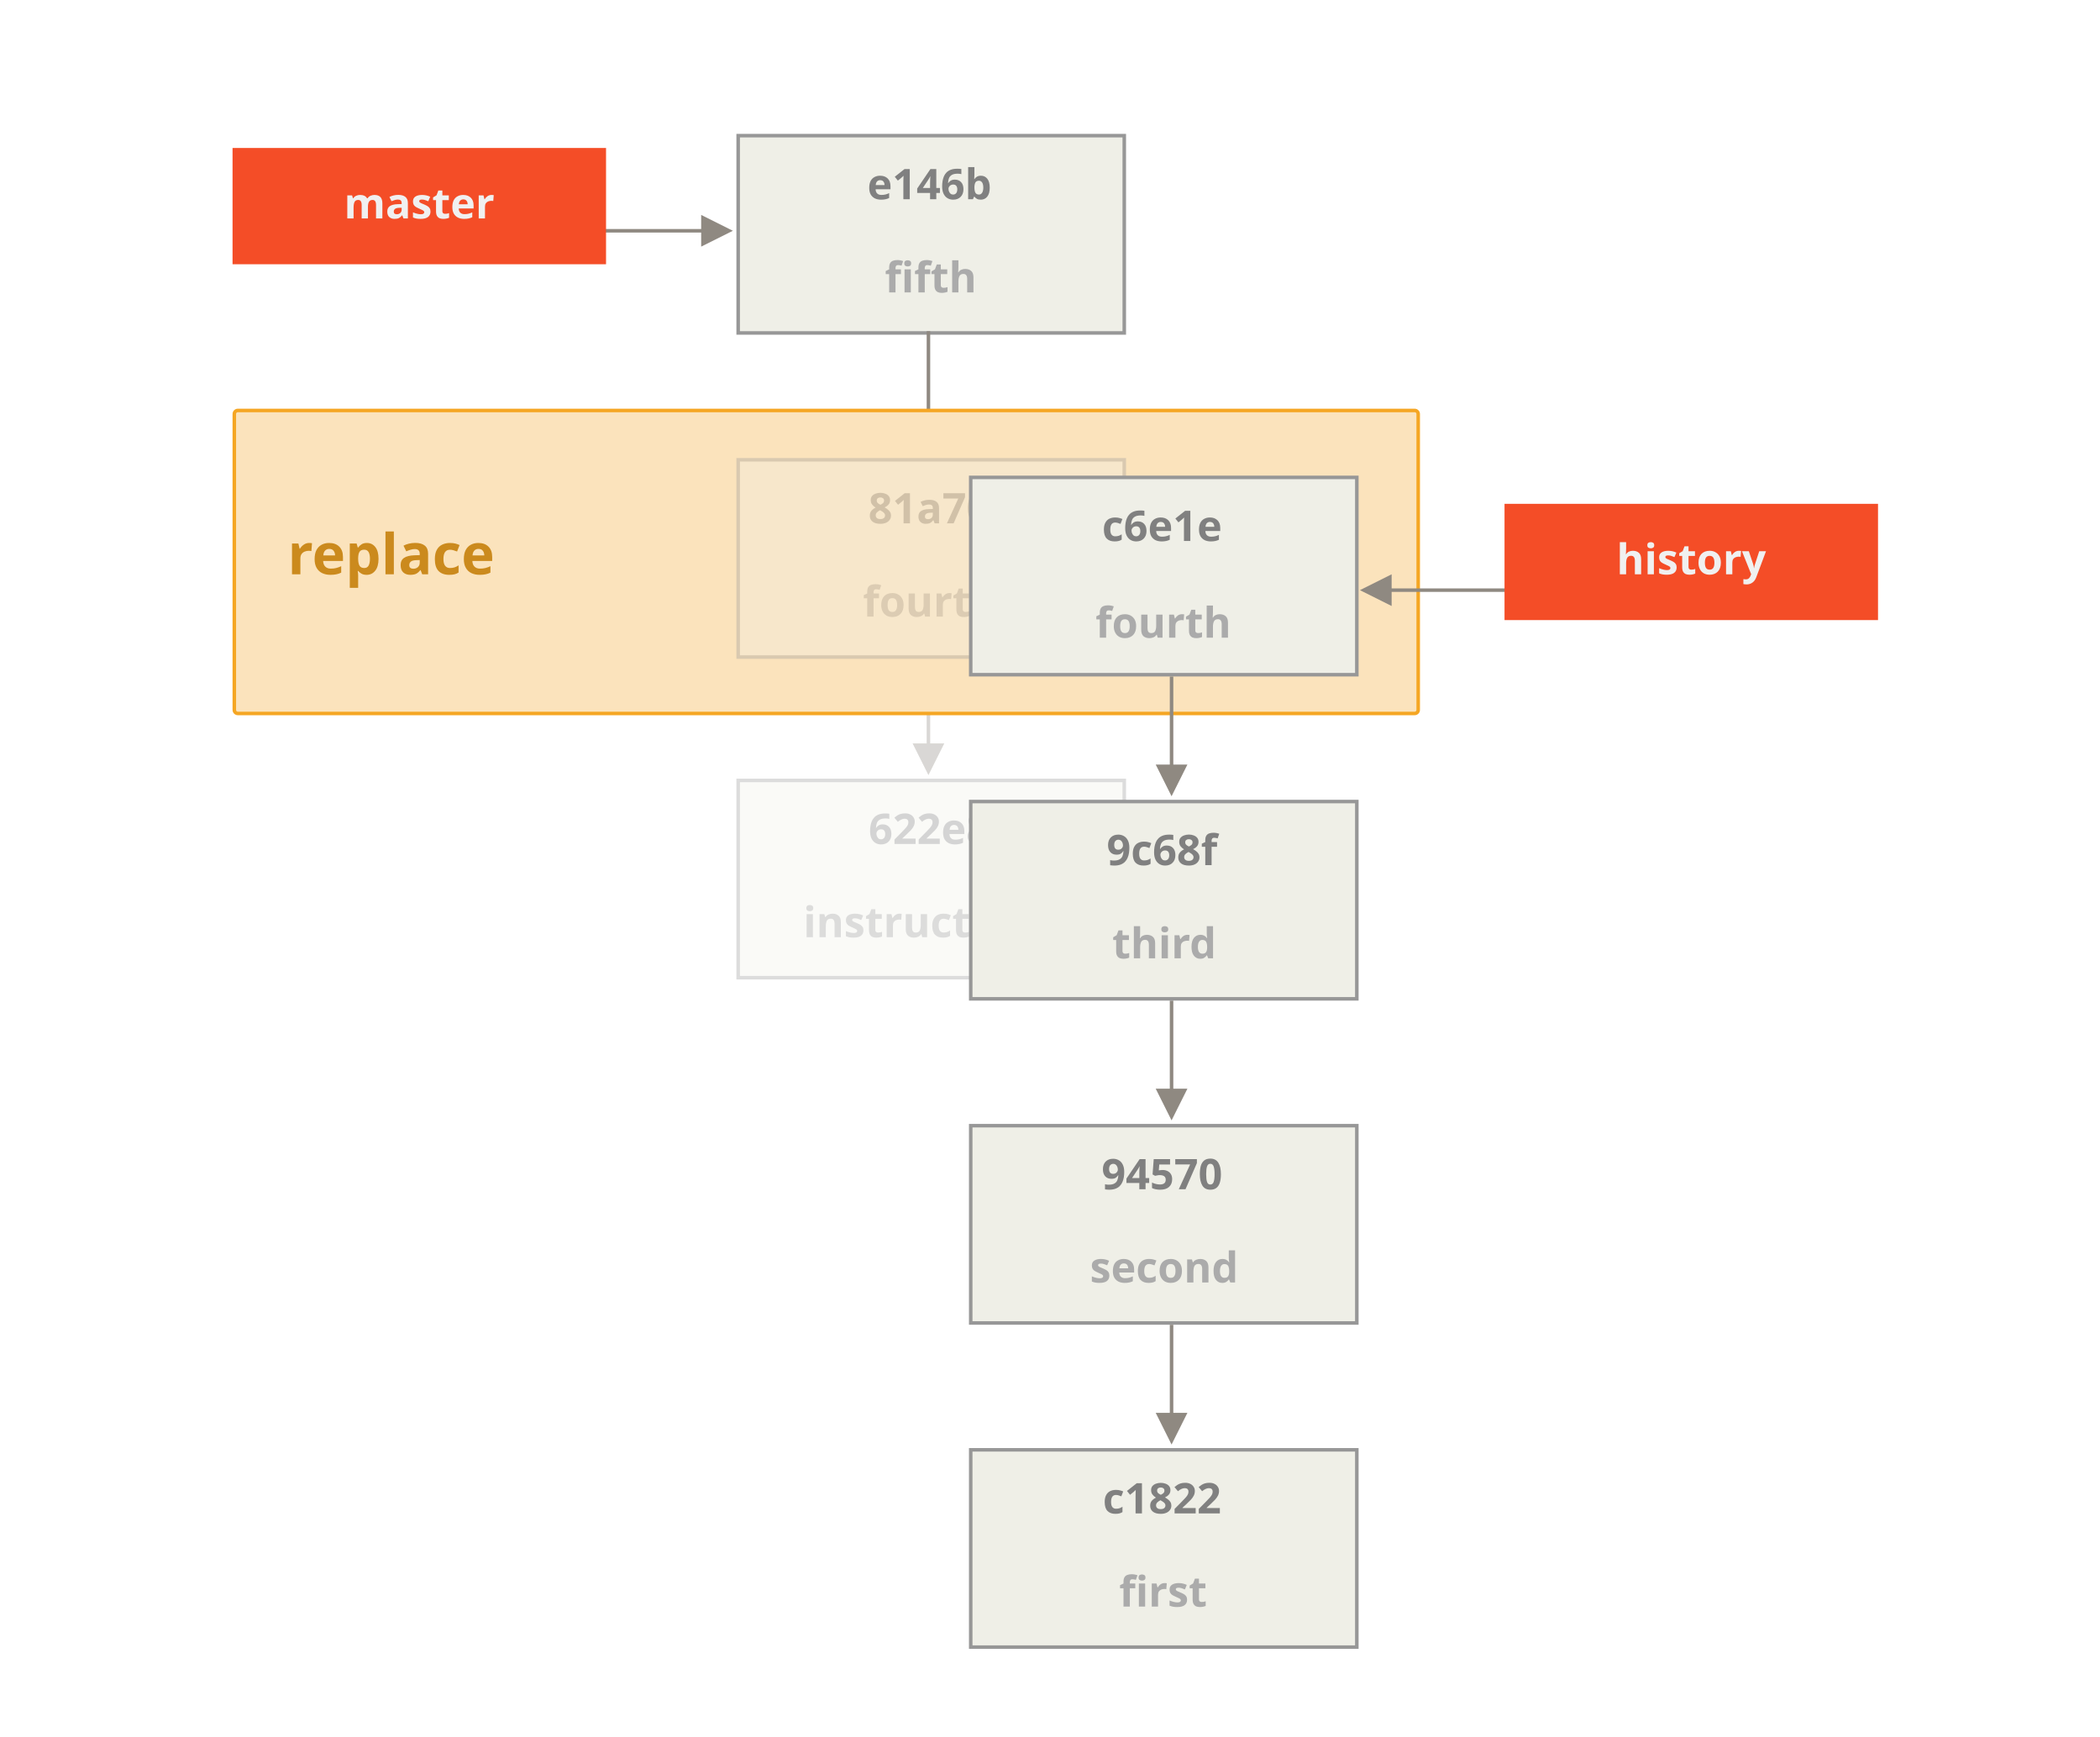
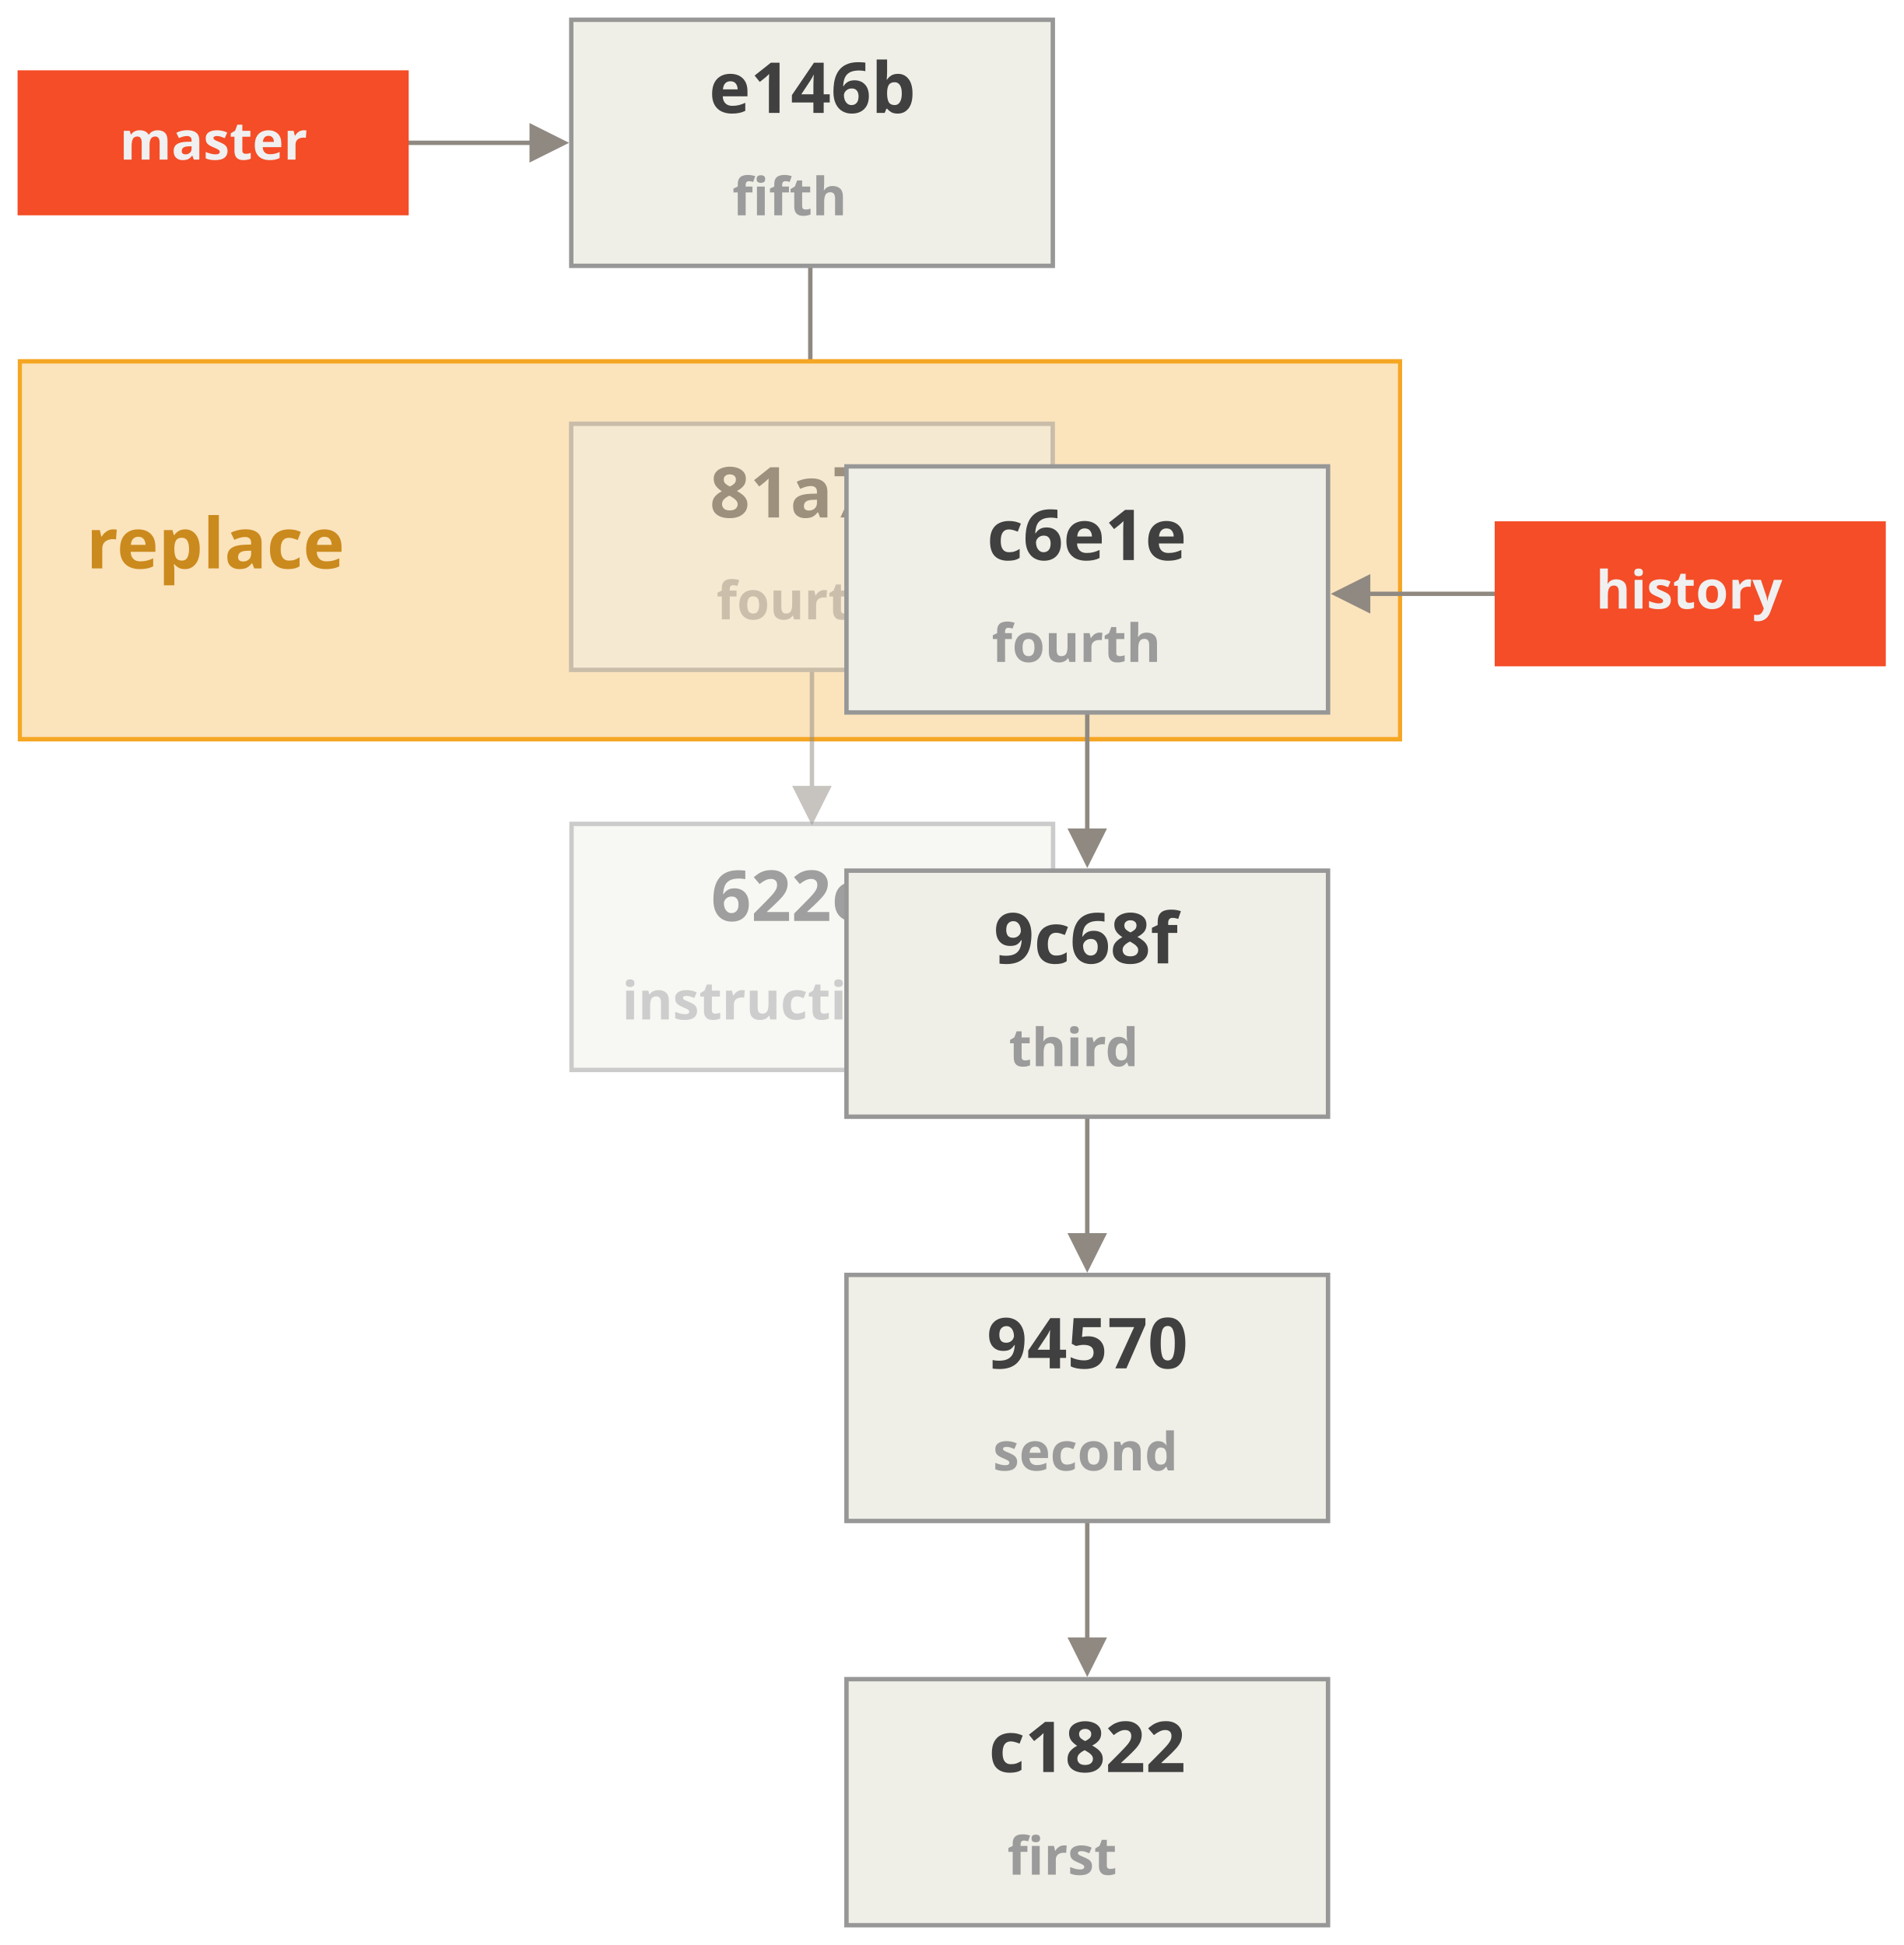
- <svg xmlns="http://www.w3.org/2000/svg" id="svg15673" version="1.1" viewBox="0 0 596 493">
-   <g id="replace5" fill="none" fill-rule="evenodd">
-     <path id="fourth-A-line" d="m263 211v-25h1v25h4l-4.5 9-4.5-9h4z" fill="#8F8981" fill-rule="nonzero" opacity=".337" />
-     <g id="other-(2-line)" transform="translate(209 38)" stroke="#979797">
-       <rect id="Rectangle-2" x=".5" y=".5" width="109.58" height="56" fill="#EFEFE7" fill-rule="evenodd" />
-       <text id="master-4" fill="#979797" font-family="Source Code Pro" font-size="12px" font-weight="700" stroke="none" text-anchor="middle">
-         <tspan id="tspan15572" x="54.79" y="18.547" fill="#808080">e146b</tspan>
-       </text>
-     </g>
-     <text id="fifth" transform="translate(96.156)" font-size="12px" font-weight="700" style="fill:#ababab;font-family:'Source Code Pro';font-size:12px;font-weight:700;text-anchor:middle">
-       <tspan id="tspan15576" x="168" y="83" style="fill:#ababab">fifth</tspan>
-     </text>
-     <path id="Line-7" d="m263 119v-25h1v25h4l-4.5 9-4.5-9h4z" fill="#8F8981" fill-rule="nonzero" />
-     <rect id="Rectangle-10" x="66.5" y="116.5" width="336" height="86" rx="1" fill="#FBE3BC" stroke="#F5A623" />
-     <text id="replace" transform="translate(-57)" font-size="12px" font-weight="700" style="fill:#cb8a1d;font-family:'Source Code Pro';font-size:12px;font-weight:700;text-anchor:middle">
-       <tspan id="tspan15581" x="168" y="163" style="fill:#cb8a1d;font-size:16px">replace</tspan>
-     </text>
-     <g id="fourth-commit-B" transform="translate(209 130)" opacity=".337" stroke="#979797">
-       <rect id="rect15584" x=".5" y=".5" width="109.58" height="56" fill="#EFEFE7" />
-       <text id="text15588" fill="#979797" font-family="Source Code Pro" font-size="12px" font-weight="700" stroke="none" text-anchor="middle">
-         <tspan id="tspan15586" x="54.79" y="18.547" fill="#808080">81a70</tspan>
-       </text>
-     </g>
-     <text id="fourth" transform="translate(96.156)" font-size="12px" font-weight="700" style="fill-opacity:.7;fill:#d1c1a8;font-family:'Source Code Pro';font-size:12px;font-weight:700;text-anchor:middle">
-       <tspan id="tspan15591" x="168" y="175" style="fill-opacity:.7;fill:#d1c1a8">fourth</tspan>
-     </text>
-     <path id="Line-3" d="m332 217v-25h1v25h4l-4.5 9-4.5-9h4z" fill="#8F8981" fill-rule="nonzero" />
-     <path id="Line-4" d="m332 309v-25h1v25h4l-4.5 9-4.5-9h4z" fill="#8F8981" fill-rule="nonzero" />
-     <g id="instr-commit" transform="translate(209 221)" opacity=".337" stroke="#979797">
-       <rect id="rect15599" x=".5" y=".5" width="109.58" height="56" fill="#EFEFE7" />
-       <text id="text15603" fill="#979797" font-family="Source Code Pro" font-size="12px" font-weight="700" stroke="none" text-anchor="middle">
-         <tspan id="tspan15601" x="54.79" y="18.547" fill="#808080">622e8</tspan>
-       </text>
-     </g>
-     <g id="g15612" transform="translate(275 135)" stroke="#979797">
-       <rect id="rect15606" x=".5" y=".5" width="109.58" height="56" fill="#EFEFE7" fill-rule="evenodd" />
-       <text id="text15610" fill="#979797" font-family="Source Code Pro" font-size="12px" font-weight="700" stroke="none" text-anchor="middle">
-         <tspan id="tspan15608" x="54.79" y="18.547" fill="#808080">c6e1e</tspan>
-       </text>
-     </g>
-     <text id="instructions" transform="translate(96.174)" font-size="12px" font-weight="700" style="fill-opacity:.8;fill:#d4d4d4;font-family:'Source Code Pro';font-size:12px;font-weight:700;text-anchor:middle">
-       <tspan id="tspan15614" x="168" y="266" style="fill-opacity:.8;fill:#d4d4d4">instructions</tspan>
-     </text>
-     <g id="g15623" transform="translate(275 227)" stroke="#979797">
-       <rect id="rect15617" x=".5" y=".5" width="109.58" height="56" fill="#EFEFE7" fill-rule="evenodd" />
-       <text id="text15621" fill="#979797" font-family="Source Code Pro" font-size="12px" font-weight="700" stroke="none" text-anchor="middle">
-         <tspan id="tspan15619" x="54.79" y="18.547" fill="#808080">9c68f</tspan>
-       </text>
-     </g>
-     <g id="g15631" transform="translate(275 319)" stroke="#979797">
-       <rect id="rect15625" x=".5" y=".5" width="109.58" height="56" fill="#EFEFE7" fill-rule="evenodd" />
-       <text id="text15629" fill="#979797" font-family="Source Code Pro" font-size="12px" font-weight="700" stroke="none" text-anchor="middle">
-         <tspan id="tspan15627" x="54.79" y="18.547" fill="#808080">94570</tspan>
-       </text>
-     </g>
-     <text id="second" transform="translate(162.4)" font-size="12px" font-weight="700" style="fill:#ababab;font-family:'Source Code Pro';font-size:12px;font-weight:700;text-anchor:middle">
-       <tspan id="tspan15633" x="168" y="364" style="fill:#ababab">second</tspan>
-     </text>
-     <path id="second-line" d="m332 401v-25h1v25h4l-4.5 9-4.5-9h4z" fill="#8F8981" fill-rule="nonzero" />
-     <path id="master-line" d="m199 66h-114v-1h114v-4l9 4.5-9 4.5v-4z" fill="#8F8981" fill-rule="nonzero" />
-     <path id="master-line-2" d="m394.96 167h39.043v1h-39.043v4l-9-4.5 9-4.5v4z" fill="#8F8981" fill-rule="nonzero" />
-     <g id="ref" transform="translate(66 42)">
-       <rect id="rect15639" width="106" height="33" fill="#F44D27" fill-rule="evenodd" />
-       <text id="master" fill="#979797" font-family="Source Code Pro" font-size="12px" font-weight="700" text-anchor="middle">
-         <tspan id="tspan15641" x="53" y="20" fill="#f0f0f0">master</tspan>
-       </text>
-     </g>
-     <g id="g15651" transform="translate(275 411)" stroke="#979797">
-       <rect id="rect15645" x=".5" y=".5" width="109.58" height="56" fill="#EFEFE7" fill-rule="evenodd" />
-       <text id="text15649" fill="#979797" font-family="Source Code Pro" font-size="12px" font-weight="700" stroke="none" text-anchor="middle">
-         <tspan id="tspan15647" x="54.79" y="18.547" fill="#808080">c1822</tspan>
-       </text>
-     </g>
-     <text id="text15655" transform="translate(162.16)" font-size="12px" font-weight="700" style="fill:#ababab;font-family:'Source Code Pro';font-size:12px;font-weight:700;text-anchor:middle">
-       <tspan id="tspan15653" x="168" y="181" style="fill:#ababab">fourth</tspan>
-     </text>
-     <text id="text15659" transform="translate(162.43)" font-size="12px" font-weight="700" style="fill:#ababab;font-family:'Source Code Pro';font-size:12px;font-weight:700;text-anchor:middle">
-       <tspan id="tspan15657" x="168" y="272" style="fill:#ababab">third</tspan>
-     </text>
-     <text id="first" transform="translate(162.1)" font-size="12px" font-weight="700" style="fill:#ababab;font-family:'Source Code Pro';font-size:12px;font-weight:700;text-anchor:middle">
-       <tspan id="tspan15661" x="168" y="456" style="fill:#ababab">first</tspan>
-     </text>
-     <g id="g15670" transform="translate(427 143)">
-       <rect id="rect15664" width="106" height="33" fill="#F44D27" fill-rule="evenodd" />
-       <text id="text15668" fill="#979797" font-family="Source Code Pro" font-size="12px" font-weight="700" text-anchor="middle">
-         <tspan id="tspan15666" x="53" y="20" fill="#f0f0f0">history</tspan>
-       </text>
+ <svg xmlns="http://www.w3.org/2000/svg" id="svg15673" version="1.1" viewBox="0 0 433.12 442.64">
+   <g id="layer8" transform="translate(-61.978 -34.273)">
+     <g id="g15221">
+       <g id="g13973" transform="translate(23.488 2.7774)">
+         <path id="Line-2-9" transform="matrix(-1 0 0 1 464.98 -.50433)" d="m306 64h31.985v1h-31.985v4l-9-4.5 9-4.5z" style="fill:#8f8981" />
+         <g id="g11991" transform="translate(-301.41,2.5696)">
+           <rect id="rect11909" transform="matrix(.8018 0 0 .70213 343.9 44.926)" width="111" height="47" style="fill-rule:evenodd;fill:#f44d27" />
+           <text id="master-7" transform="translate(333,41)" font-size="12px" font-weight="700" style="fill-rule:evenodd;fill:#979797;font-family:'Source Code Pro';font-size:12px;font-weight:700;text-anchor:middle">
+             <tspan id="tspan11911" x="55.5" y="24.242" style="fill:#f0f0f0">master</tspan>
+           </text>
+         </g>
+       </g>
+       <g id="g14959">
+         <path id="Line-61-2" transform="translate(1.8633 2.7731)" d="m244 118v-27.392h1v27.392h4l-4.5 9-4.5-9z" style="fill:#8f8981" />
+         <g id="g14950">
+           <rect id="Rectangle-2-9-0" transform="translate(191.47 38.273)" x=".5" y=".5" width="109.58" height="56" style="fill-rule:evenodd;fill:#efefe7;stroke:#979797" />
+           <text id="master-4-4-7" transform="translate(192.03 41.422)" font-size="12px" font-weight="700" style="fill-rule:evenodd;fill:#404040;font-family:'Source Code Pro';font-feature-settings:normal;font-size:16px;font-variant-caps:normal;font-variant-ligatures:normal;font-variant-numeric:normal;font-weight:600;text-align:center;text-anchor:middle">
+             <tspan id="tspan11856-3" x="54.79" y="18.547" style="fill:#404040;font-family:'Source Code Pro';font-feature-settings:normal;font-size:16px;font-variant-caps:normal;font-variant-ligatures:normal;font-variant-numeric:normal;font-weight:600;text-align:center;text-anchor:middle">e146b</tspan>
+           </text>
+           <text id="fifth-3-1" transform="translate(4.6403 2.2731)" font-size="12px" font-weight="700" style="fill-rule:evenodd;fill:#9b9b9b;font-family:'Source Code Pro';font-size:12px;font-weight:700">
+             <tspan id="tspan11860-7" x="224" y="81">fifth</tspan>
+           </text>
+         </g>
+       </g>
+       <g id="g15150">
+         <rect id="Rectangle-10" transform="matrix(.93472 0 0 1 4.3338 0)" x="66.5" y="116.5" width="336" height="86" rx="0" ry="0" style="fill-rule:evenodd;fill:#fbe3bc;paint-order:normal;stroke:#f5a623" />
+         <text id="replace" transform="translate(-57 .636)" font-size="12px" font-weight="700" style="fill-rule:evenodd;fill:#cb8a1d;font-family:'Source Code Pro';font-size:12px;font-weight:700;text-anchor:middle">
+           <tspan id="tspan15581" x="168" y="163" style="fill:#cb8a1d;font-size:16px">replace</tspan>
+         </text>
+       </g>
+       <g id="g15062">
+         <g id="g14093" transform="translate(23.488 2.2832)" style="opacity:.5">
+           <path id="Line-3-9-8" transform="translate(-21.253 .83866)" d="m244 210v-28.528h1v28.528h4l-4.5 9-4.5-9z" style="fill:#8f8981" />
+           <g id="g14084">
+             <rect id="rect11863-0" transform="translate(167.96,127.94)" x=".5" y=".5" width="109.58" height="56" style="fill-rule:evenodd;fill:#efefe7;stroke:#979797" />
+             <text id="text11867-1" transform="translate(168.34,131.21)" font-size="12px" font-weight="700" style="fill-rule:evenodd;fill:#404040;font-family:'Source Code Pro';font-feature-settings:normal;font-size:16px;font-variant-caps:normal;font-variant-ligatures:normal;font-variant-numeric:normal;font-weight:600;text-align:center;text-anchor:middle">
+               <tspan id="tspan11865-4" x="54.79" y="18.547" style="fill:#404040;font-family:'Source Code Pro';font-feature-settings:normal;font-size:16px;font-variant-caps:normal;font-variant-ligatures:normal;font-variant-numeric:normal;font-weight:600;text-align:center;text-anchor:middle">81a70</tspan>
+             </text>
+             <text id="fourth-8-5" transform="translate(-20.473 -.06134)" font-size="12px" font-weight="700" style="fill-rule:evenodd;fill:#9b9b9b;font-family:'Source Code Pro';font-size:12px;font-weight:700">
+               <tspan id="tspan11870-2" x="222" y="173">fourth</tspan>
+             </text>
+           </g>
+         </g>
+         <g id="g13012" transform="translate(23.529 2.2721)" style="opacity:.5">
+           <rect id="rect12659" transform="translate(168,219)" x=".5" y=".5" width="109.58" height="56" style="fill-rule:evenodd;fill:#efefe7;stroke:#979797" />
+           <text id="text12663" transform="translate(168.46,223.04)" font-size="12px" font-weight="700" style="fill-rule:evenodd;fill:#404040;font-family:'Source Code Pro';font-feature-settings:normal;font-size:16px;font-variant-caps:normal;font-variant-ligatures:normal;font-variant-numeric:normal;font-weight:600;text-align:center;text-anchor:middle">
+             <tspan id="tspan12661" x="54.79" y="18.547" style="fill:#404040;font-family:'Source Code Pro';font-feature-settings:normal;font-size:16px;font-variant-caps:normal;font-variant-ligatures:normal;font-variant-numeric:normal;font-weight:600;text-align:center;text-anchor:middle">622e8</tspan>
+           </text>
+           <text id="instructions-5" transform="translate(-.99816)" font-size="12px" font-weight="700" style="fill-rule:evenodd;fill:#9b9b9b;font-family:'Source Code Pro';font-size:12px;font-weight:700">
+             <tspan id="tspan12670" x="181" y="264">instructions</tspan>
+           </text>
+         </g>
+       </g>
+       <g id="g15134" transform="translate(-21,5)">
+         <g id="g12054" transform="translate(88.994 6.9124)">
+           <path id="Line-3-9" transform="translate(-3.1099 .9)" d="m244 210v-28.528h1v28.528h4l-4.5 9-4.5-9z" style="fill:#8f8981" />
+           <g id="g12038">
+             <rect id="rect11863" transform="translate(186.1,128)" x=".5" y=".5" width="109.58" height="56" style="fill-rule:evenodd;fill:#efefe7;stroke:#979797" />
+             <text id="text11867" transform="translate(186.48,131.27)" font-size="12px" font-weight="700" style="fill-rule:evenodd;fill:#404040;font-family:'Source Code Pro';font-feature-settings:normal;font-size:16px;font-variant-caps:normal;font-variant-ligatures:normal;font-variant-numeric:normal;font-weight:600;text-align:center;text-anchor:middle">
+               <tspan id="tspan11865" x="54.79" y="18.547" style="fill:#404040;font-family:'Source Code Pro';font-feature-settings:normal;font-size:16px;font-variant-caps:normal;font-variant-ligatures:normal;font-variant-numeric:normal;font-weight:600;text-align:center;text-anchor:middle">c6e1e</tspan>
+             </text>
+             <text id="fourth-8" transform="translate(-2.3302)" font-size="12px" font-weight="700" style="fill-rule:evenodd;fill:#9b9b9b;font-family:'Source Code Pro';font-size:12px;font-weight:700">
+               <tspan id="tspan11870" x="222" y="173">fourth</tspan>
+             </text>
+           </g>
+         </g>
+         <g id="g12031" transform="translate(89.194 6.9124)">
+           <path id="Line-6-8" transform="translate(-1.4)" d="m307 157h31v1h-31v4l-9-4.5 9-4.5z" style="fill:#8f8981" />
+           <g id="g12024" transform="translate(-.1 7)">
+             <rect id="rect11916" transform="matrix(.83962 0 0 1 334 134)" width="106" height="33" style="fill-rule:evenodd;fill:#f44d27" />
+             <text id="text11920" transform="translate(325.24,133.87)" font-size="12px" font-weight="700" style="fill-rule:evenodd;fill:#979797;font-family:'Source Code Pro';font-size:12px;font-weight:700;text-anchor:middle">
+               <tspan id="tspan11918" x="53" y="20" style="fill:#f0f0f0">history</tspan>
+             </text>
+           </g>
+         </g>
+         <g id="g12079" transform="translate(89.194 6.9124)">
+           <path id="Line-4-2" transform="translate(-3.3099,1)" d="m244 302v-28.528h1v28.528h4l-4.5 9-4.5-9z" style="fill:#8f8981" />
+           <g id="g12063">
+             <rect id="rect11874" transform="translate(185.9,220)" x=".5" y=".5" width="109.58" height="56" style="fill-rule:evenodd;fill:#efefe7;stroke:#979797" />
+             <text id="text11878" transform="translate(186.06,223.06)" font-size="12px" font-weight="700" style="fill-rule:evenodd;fill:#404040;font-family:'Source Code Pro';font-feature-settings:normal;font-size:16px;font-variant-caps:normal;font-variant-ligatures:normal;font-variant-numeric:normal;font-weight:600;text-align:center;text-anchor:middle">
+               <tspan id="tspan11876" x="54.79" y="18.547" style="fill:#404040;font-family:'Source Code Pro';font-feature-settings:normal;font-size:16px;font-variant-caps:normal;font-variant-ligatures:normal;font-variant-numeric:normal;font-weight:600;text-align:center;text-anchor:middle">9c68f</tspan>
+             </text>
+             <text id="third-8" transform="translate(-.66257)" font-size="12px" font-weight="700" style="fill-rule:evenodd;fill:#9b9b9b;font-family:'Source Code Pro';font-size:12px;font-weight:700">
+               <tspan id="tspan11882" x="224" y="265">third</tspan>
+             </text>
+           </g>
+         </g>
+         <path id="Line-5-8" transform="translate(85.884 7.9124)" d="m244 394v-28.936h1v28.936h4l-4.5 9-4.5-9z" style="fill:#8f8981" />
+         <g id="g12086" transform="translate(89.194 6.9124)">
+           <rect id="rect11886" transform="translate(185.9,312)" x=".5" y=".5" width="109.58" height="56" style="fill-rule:evenodd;fill:#efefe7;stroke:#979797" />
+           <text id="text11890" transform="translate(186.43,315.22)" font-size="12px" font-weight="700" style="fill-rule:evenodd;fill:#404040;font-family:'Source Code Pro';font-feature-settings:normal;font-size:16px;font-variant-caps:normal;font-variant-ligatures:normal;font-variant-numeric:normal;font-weight:600;text-align:center;text-anchor:middle">
+             <tspan id="tspan11888" x="54.79" y="18.547" style="fill:#404040;font-family:'Source Code Pro';font-feature-settings:normal;font-size:16px;font-variant-caps:normal;font-variant-ligatures:normal;font-variant-numeric:normal;font-weight:600;text-align:center;text-anchor:middle">94570</tspan>
+           </text>
+           <text id="second-4" transform="translate(-2.2842)" font-size="12px" font-weight="700" style="fill-rule:evenodd;fill:#9b9b9b;font-family:'Source Code Pro';font-size:12px;font-weight:700">
+             <tspan id="tspan11894" x="222" y="357">second</tspan>
+           </text>
+         </g>
+         <g id="g12100" transform="translate(89.194 6.9124)">
+           <rect id="rect11898" transform="translate(185.9,404)" x=".5" y=".5" width="109.58" height="56" style="fill-rule:evenodd;fill:#efefe7;stroke:#979797" />
+           <text id="text11902" transform="translate(186.39,407.09)" font-size="12px" font-weight="700" style="fill-rule:evenodd;fill:#404040;font-family:'Source Code Pro';font-feature-settings:normal;font-size:16px;font-variant-caps:normal;font-variant-ligatures:normal;font-variant-numeric:normal;font-weight:600;text-align:center;text-anchor:middle">
+             <tspan id="tspan11900" x="54.79" y="18.547" style="fill:#404040;font-family:'Source Code Pro';font-feature-settings:normal;font-size:16px;font-variant-caps:normal;font-variant-ligatures:normal;font-variant-numeric:normal;font-weight:600;text-align:center;text-anchor:middle">c1822</tspan>
+           </text>
+           <text id="first-3" transform="translate(-2.9926)" font-size="12px" font-weight="700" style="fill-rule:evenodd;fill:#9b9b9b;font-family:'Source Code Pro';font-size:12px;font-weight:700">
+             <tspan id="tspan11906" x="226" y="449">first</tspan>
+           </text>
+         </g>
+       </g>
    </g>
  </g>
</svg>
